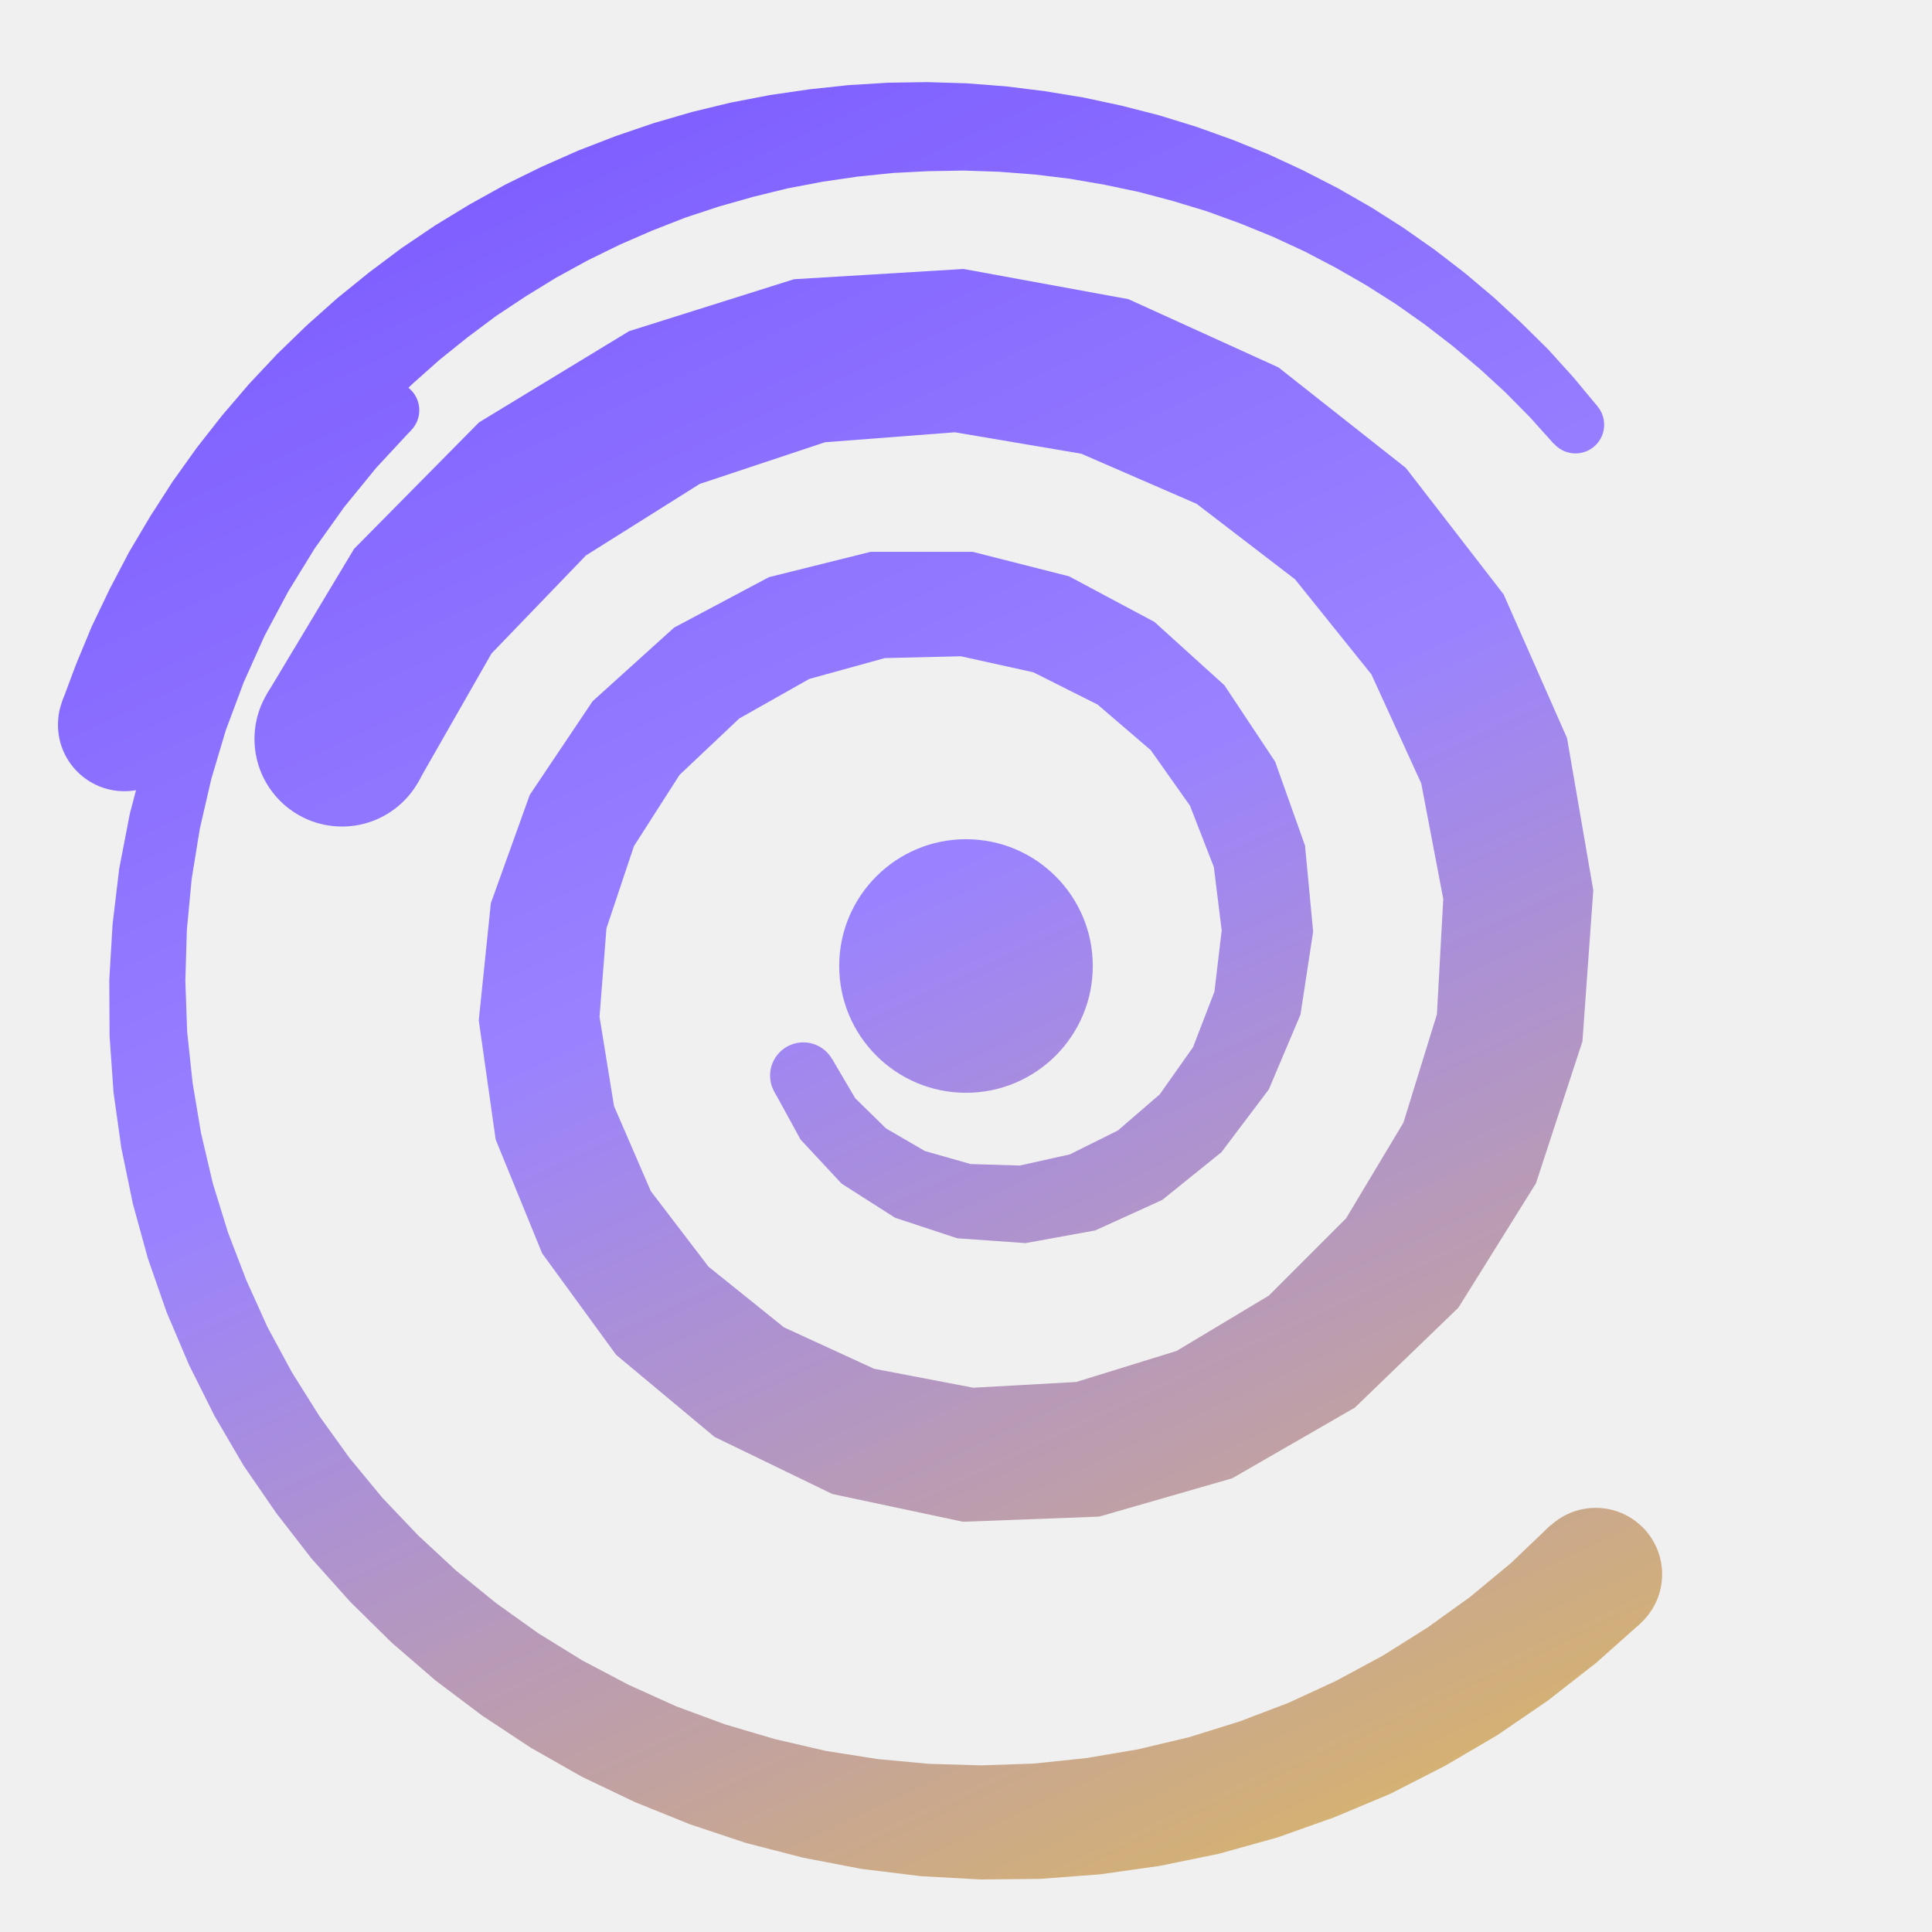
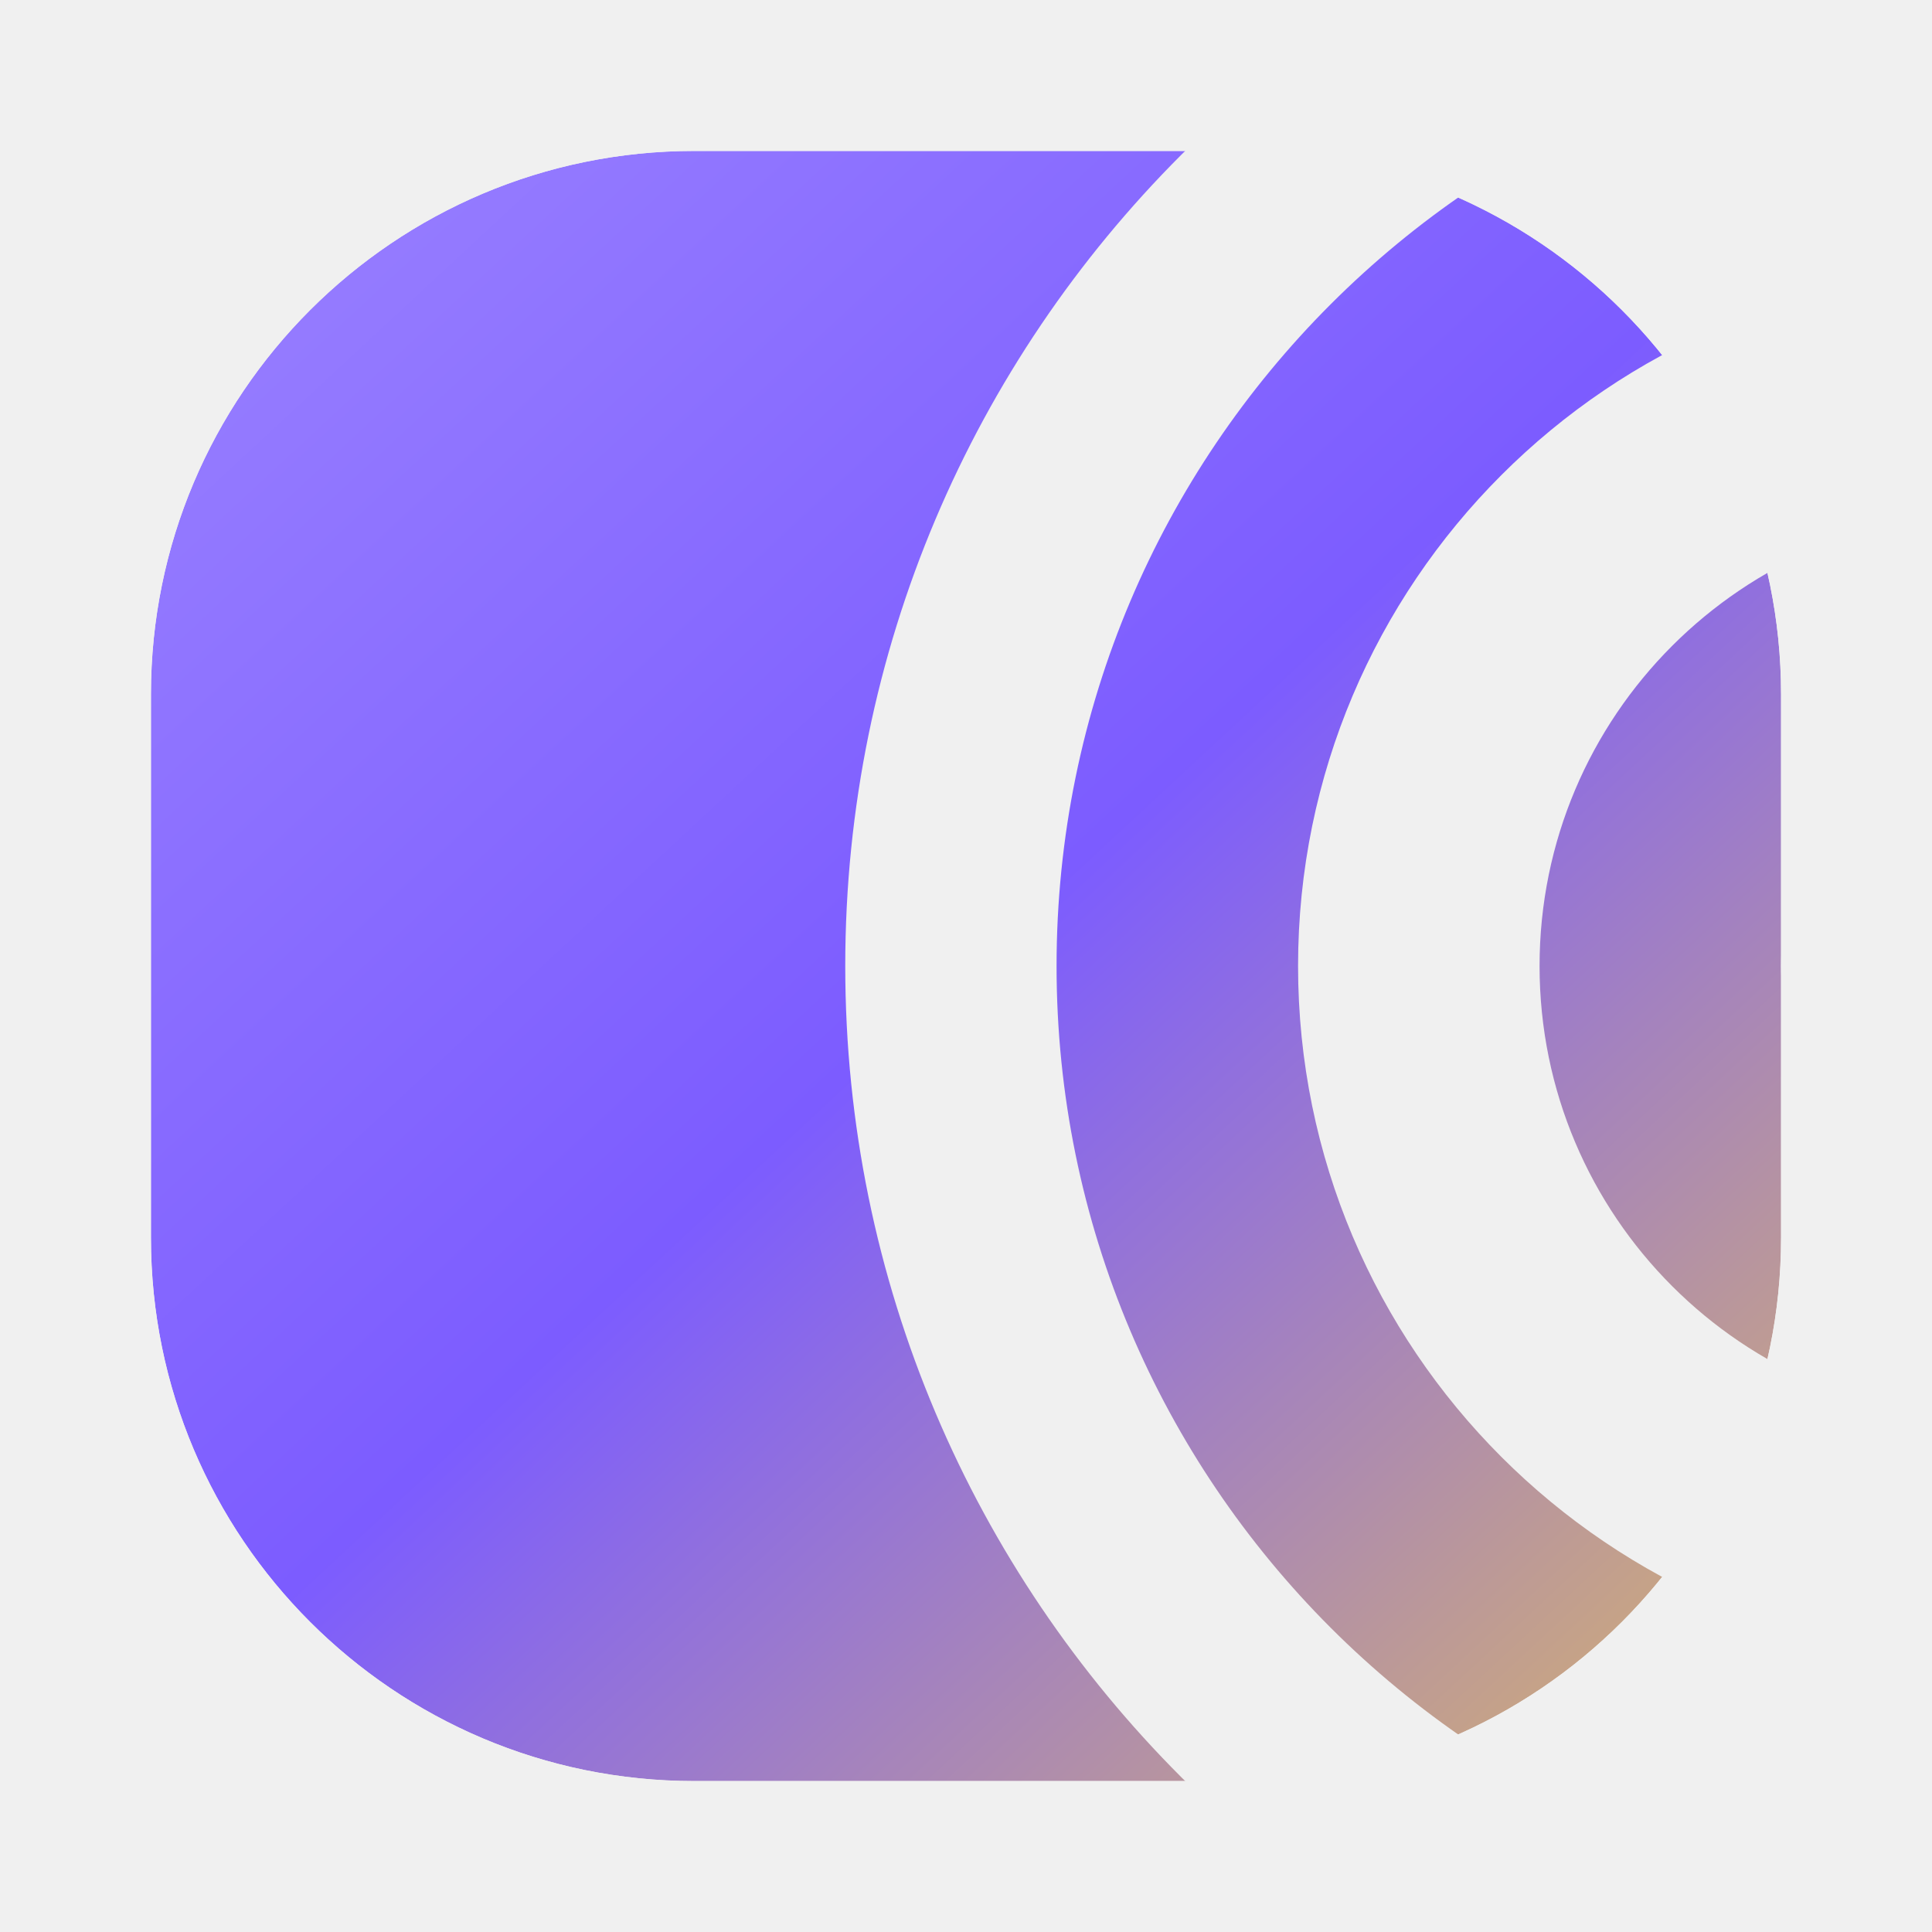
<svg xmlns="http://www.w3.org/2000/svg" viewBox="0 0 64 64" width="64" height="64" role="img" aria-label="Veritag">
  <defs>
-     <linearGradient id="vt" x1="18.0" y1="2.0" x2="46.0" y2="62.0" gradientUnits="userSpaceOnUse">
-       <stop offset="0.0" stop-color="#7C5CFF" />
-       <stop offset="0.45" stop-color="#9A82FF" />
+     <linearGradient id="vt" x1="6" y1="4" x2="58" y2="60" gradientUnits="userSpaceOnUse">
+       <stop offset="0.0" stop-color="#9A82FF" />
+       <stop offset="0.5" stop-color="#7C5CFF" />
      <stop offset="1.0" stop-color="#D8B46A" />
    </linearGradient>
+     <clipPath id="vtblock">
+       <rect x="5" y="5" width="54" height="54" rx="18" />
+     </clipPath>
+     <mask id="vtwaves">
+       <rect width="64" height="64" fill="#fff" />
+       <circle cx="66" cy="32" r="38" fill="#000" />
+       <circle cx="66" cy="32" r="31" fill="#fff" />
+       <circle cx="66" cy="32" r="23" fill="#000" />
+       <circle cx="66" cy="32" r="15" fill="#fff" />
+       <circle cx="66" cy="32" r="7" fill="#000" />
+     </mask>
  </defs>
-   <g fill="url(#vt)">
-     <path d="M13.83 25.94L16.28 21.65L19.41 18.40L23.18 16.03L27.33 14.65L31.63 14.32L35.82 15.03L39.64 16.69L42.90 19.19L45.43 22.34L47.08 25.95L47.81 29.78L47.60 33.60L46.49 37.19L44.59 40.36L42.03 42.92L38.98 44.75L35.65 45.78L32.24 45.97L28.95 45.34L25.97 43.97L23.47 41.96L21.56 39.46L20.34 36.64L19.86 33.68L20.09 30.75L21.00 28.03L22.51 25.67L24.49 23.80L26.81 22.49L29.31 21.80L31.83 21.74L34.23 22.27L36.36 23.34L38.12 24.85L39.42 26.69L40.21 28.72L40.47 30.82L40.23 32.85L39.52 34.69L38.42 36.25L37.03 37.45L35.44 38.24L33.78 38.61L32.15 38.56L30.64 38.13L29.35 37.38L28.33 36.38L27.57 35.09L25.66 36.18L26.52 37.75L27.88 39.21L29.65 40.34L31.71 41.02L33.97 41.18L36.28 40.76L38.50 39.75L40.46 38.17L42.03 36.09L43.08 33.61L43.50 30.86L43.23 28.01L42.24 25.23L40.56 22.70L38.24 20.60L35.41 19.09L32.22 18.28L28.84 18.28L25.47 19.12L22.33 20.79L19.63 23.23L17.55 26.33L16.26 29.92L15.86 33.80L16.42 37.75L17.96 41.52L20.41 44.88L23.67 47.60L27.57 49.49L31.90 50.41L36.41 50.24L40.82 48.97L44.88 46.63L48.31 43.32L50.88 39.20L52.42 34.50L52.78 29.49L51.91 24.45L49.81 19.69L46.57 15.50L42.35 12.17L37.38 9.91L31.92 8.91L26.30 9.25L20.84 10.97L15.87 13.99L11.73 18.18L8.83 23.01Z" />
-     <circle cx="11.33" cy="24.48" r="2.90" />
-     <circle cx="26.61" cy="35.63" r="1.10" />
-     <path d="M51.37 50.52L50.05 51.78L48.70 52.90L47.28 53.92L45.80 54.85L44.26 55.68L42.68 56.41L41.05 57.03L39.38 57.55L37.69 57.95L35.98 58.24L34.25 58.42L32.52 58.48L30.78 58.43L29.06 58.27L27.35 58.00L25.67 57.61L24.01 57.12L22.39 56.52L20.82 55.81L19.30 55.01L17.84 54.11L16.44 53.11L15.11 52.03L13.85 50.86L12.67 49.62L11.58 48.30L10.58 46.91L9.67 45.46L8.86 43.96L8.16 42.41L7.55 40.82L7.05 39.20L6.66 37.54L6.38 35.87L6.20 34.18L6.14 32.49L6.19 30.80L6.35 29.11L6.62 27.45L7.00 25.80L7.48 24.19L8.07 22.61L8.76 21.07L9.55 19.59L10.43 18.16L11.40 16.80L12.46 15.50L13.62 14.25L12.25 12.93L11.01 14.19L9.83 15.56L8.73 17.00L7.73 18.51L6.83 20.10L6.04 21.74L5.35 23.43L4.77 25.17L4.30 26.96L3.95 28.77L3.73 30.61L3.62 32.46L3.63 34.32L3.76 36.18L4.02 38.03L4.40 39.87L4.90 41.69L5.52 43.47L6.26 45.21L7.11 46.91L8.07 48.55L9.15 50.12L10.32 51.63L11.60 53.06L12.97 54.41L14.43 55.67L15.97 56.83L17.59 57.90L19.28 58.86L21.04 59.70L22.85 60.43L24.71 61.05L26.61 61.54L28.54 61.91L30.50 62.15L32.48 62.26L34.46 62.24L36.44 62.09L38.42 61.81L40.37 61.41L42.31 60.87L44.20 60.20L46.06 59.42L47.86 58.50L49.60 57.48L51.28 56.33L52.88 55.08L54.35 53.77Z" />
-     <circle cx="52.86" cy="52.15" r="2.20" />
-     <circle cx="12.94" cy="13.59" r="0.95" />
-     <path d="M6.20 24.73L6.58 23.55L7.00 22.43L7.47 21.33L7.98 20.26L8.54 19.21L9.15 18.18L9.80 17.19L10.49 16.22L11.23 15.29L12.00 14.39L12.82 13.53L13.67 12.71L14.56 11.92L15.48 11.18L16.43 10.47L17.41 9.82L18.42 9.20L19.46 8.63L20.52 8.11L21.60 7.64L22.70 7.21L23.82 6.84L24.95 6.52L26.09 6.24L27.25 6.02L28.41 5.85L29.58 5.73L30.75 5.67L31.93 5.65L33.10 5.69L34.27 5.78L35.43 5.92L36.59 6.12L37.73 6.36L38.86 6.66L39.98 7.00L41.08 7.40L42.16 7.84L43.22 8.33L44.25 8.87L45.26 9.45L46.25 10.08L47.20 10.75L48.12 11.46L49.01 12.21L49.86 12.99L50.68 13.82L51.47 14.70L52.91 13.45L52.13 12.51L51.29 11.58L50.40 10.70L49.48 9.85L48.52 9.04L47.52 8.27L46.48 7.54L45.41 6.86L44.31 6.23L43.18 5.65L42.02 5.11L40.83 4.63L39.63 4.20L38.40 3.82L37.15 3.50L35.89 3.23L34.61 3.02L33.32 2.86L32.02 2.76L30.72 2.72L29.41 2.74L28.11 2.82L26.80 2.96L25.50 3.15L24.20 3.40L22.92 3.71L21.65 4.08L20.39 4.51L19.15 4.99L17.93 5.53L16.73 6.12L15.56 6.77L14.41 7.47L13.30 8.22L12.22 9.03L11.17 9.88L10.16 10.78L9.18 11.73L8.25 12.72L7.36 13.76L6.52 14.83L5.72 15.95L4.98 17.10L4.28 18.28L3.64 19.50L3.04 20.75L2.51 22.03L2.04 23.29Z" />
-     <circle cx="4.12" cy="24.01" r="2.20" />
-     <circle cx="52.19" cy="14.07" r="0.95" />
-     <circle cx="32.0" cy="32.0" r="4.2" />
+   <g clip-path="url(#vtblock)">
+     <rect width="64" height="64" fill="url(#vt)" mask="url(#vtwaves)" />
  </g>
</svg>
